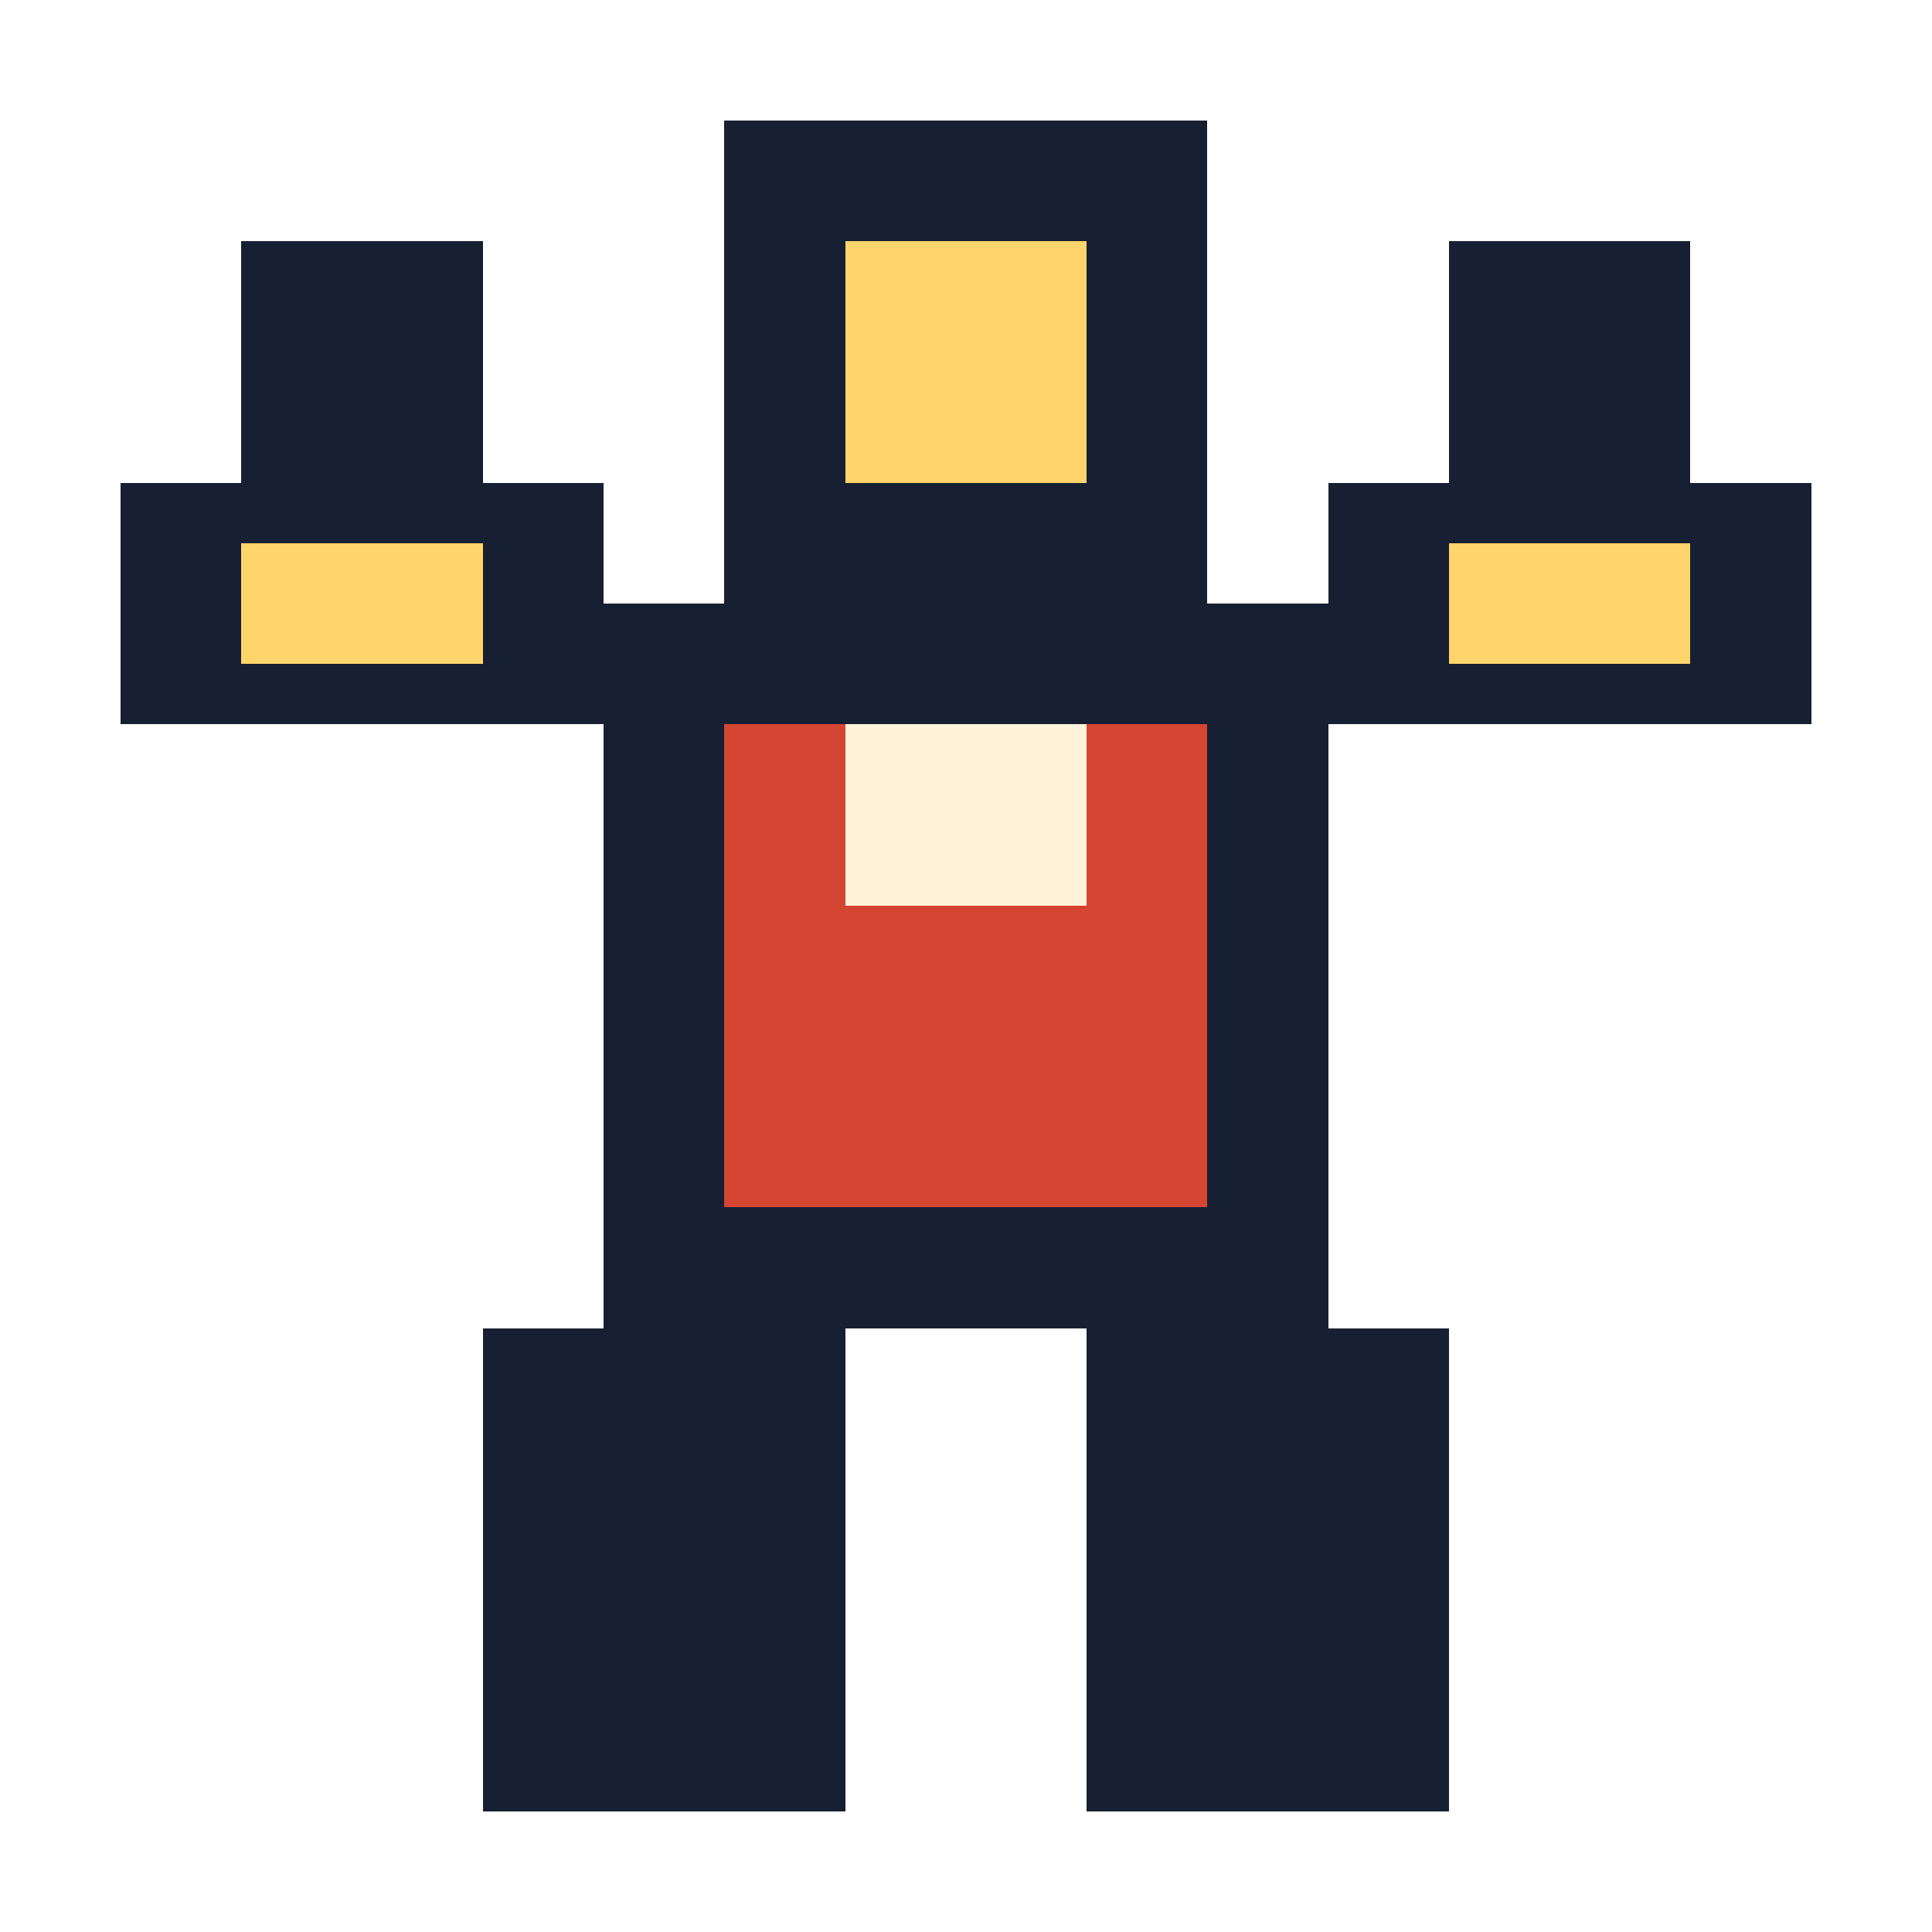
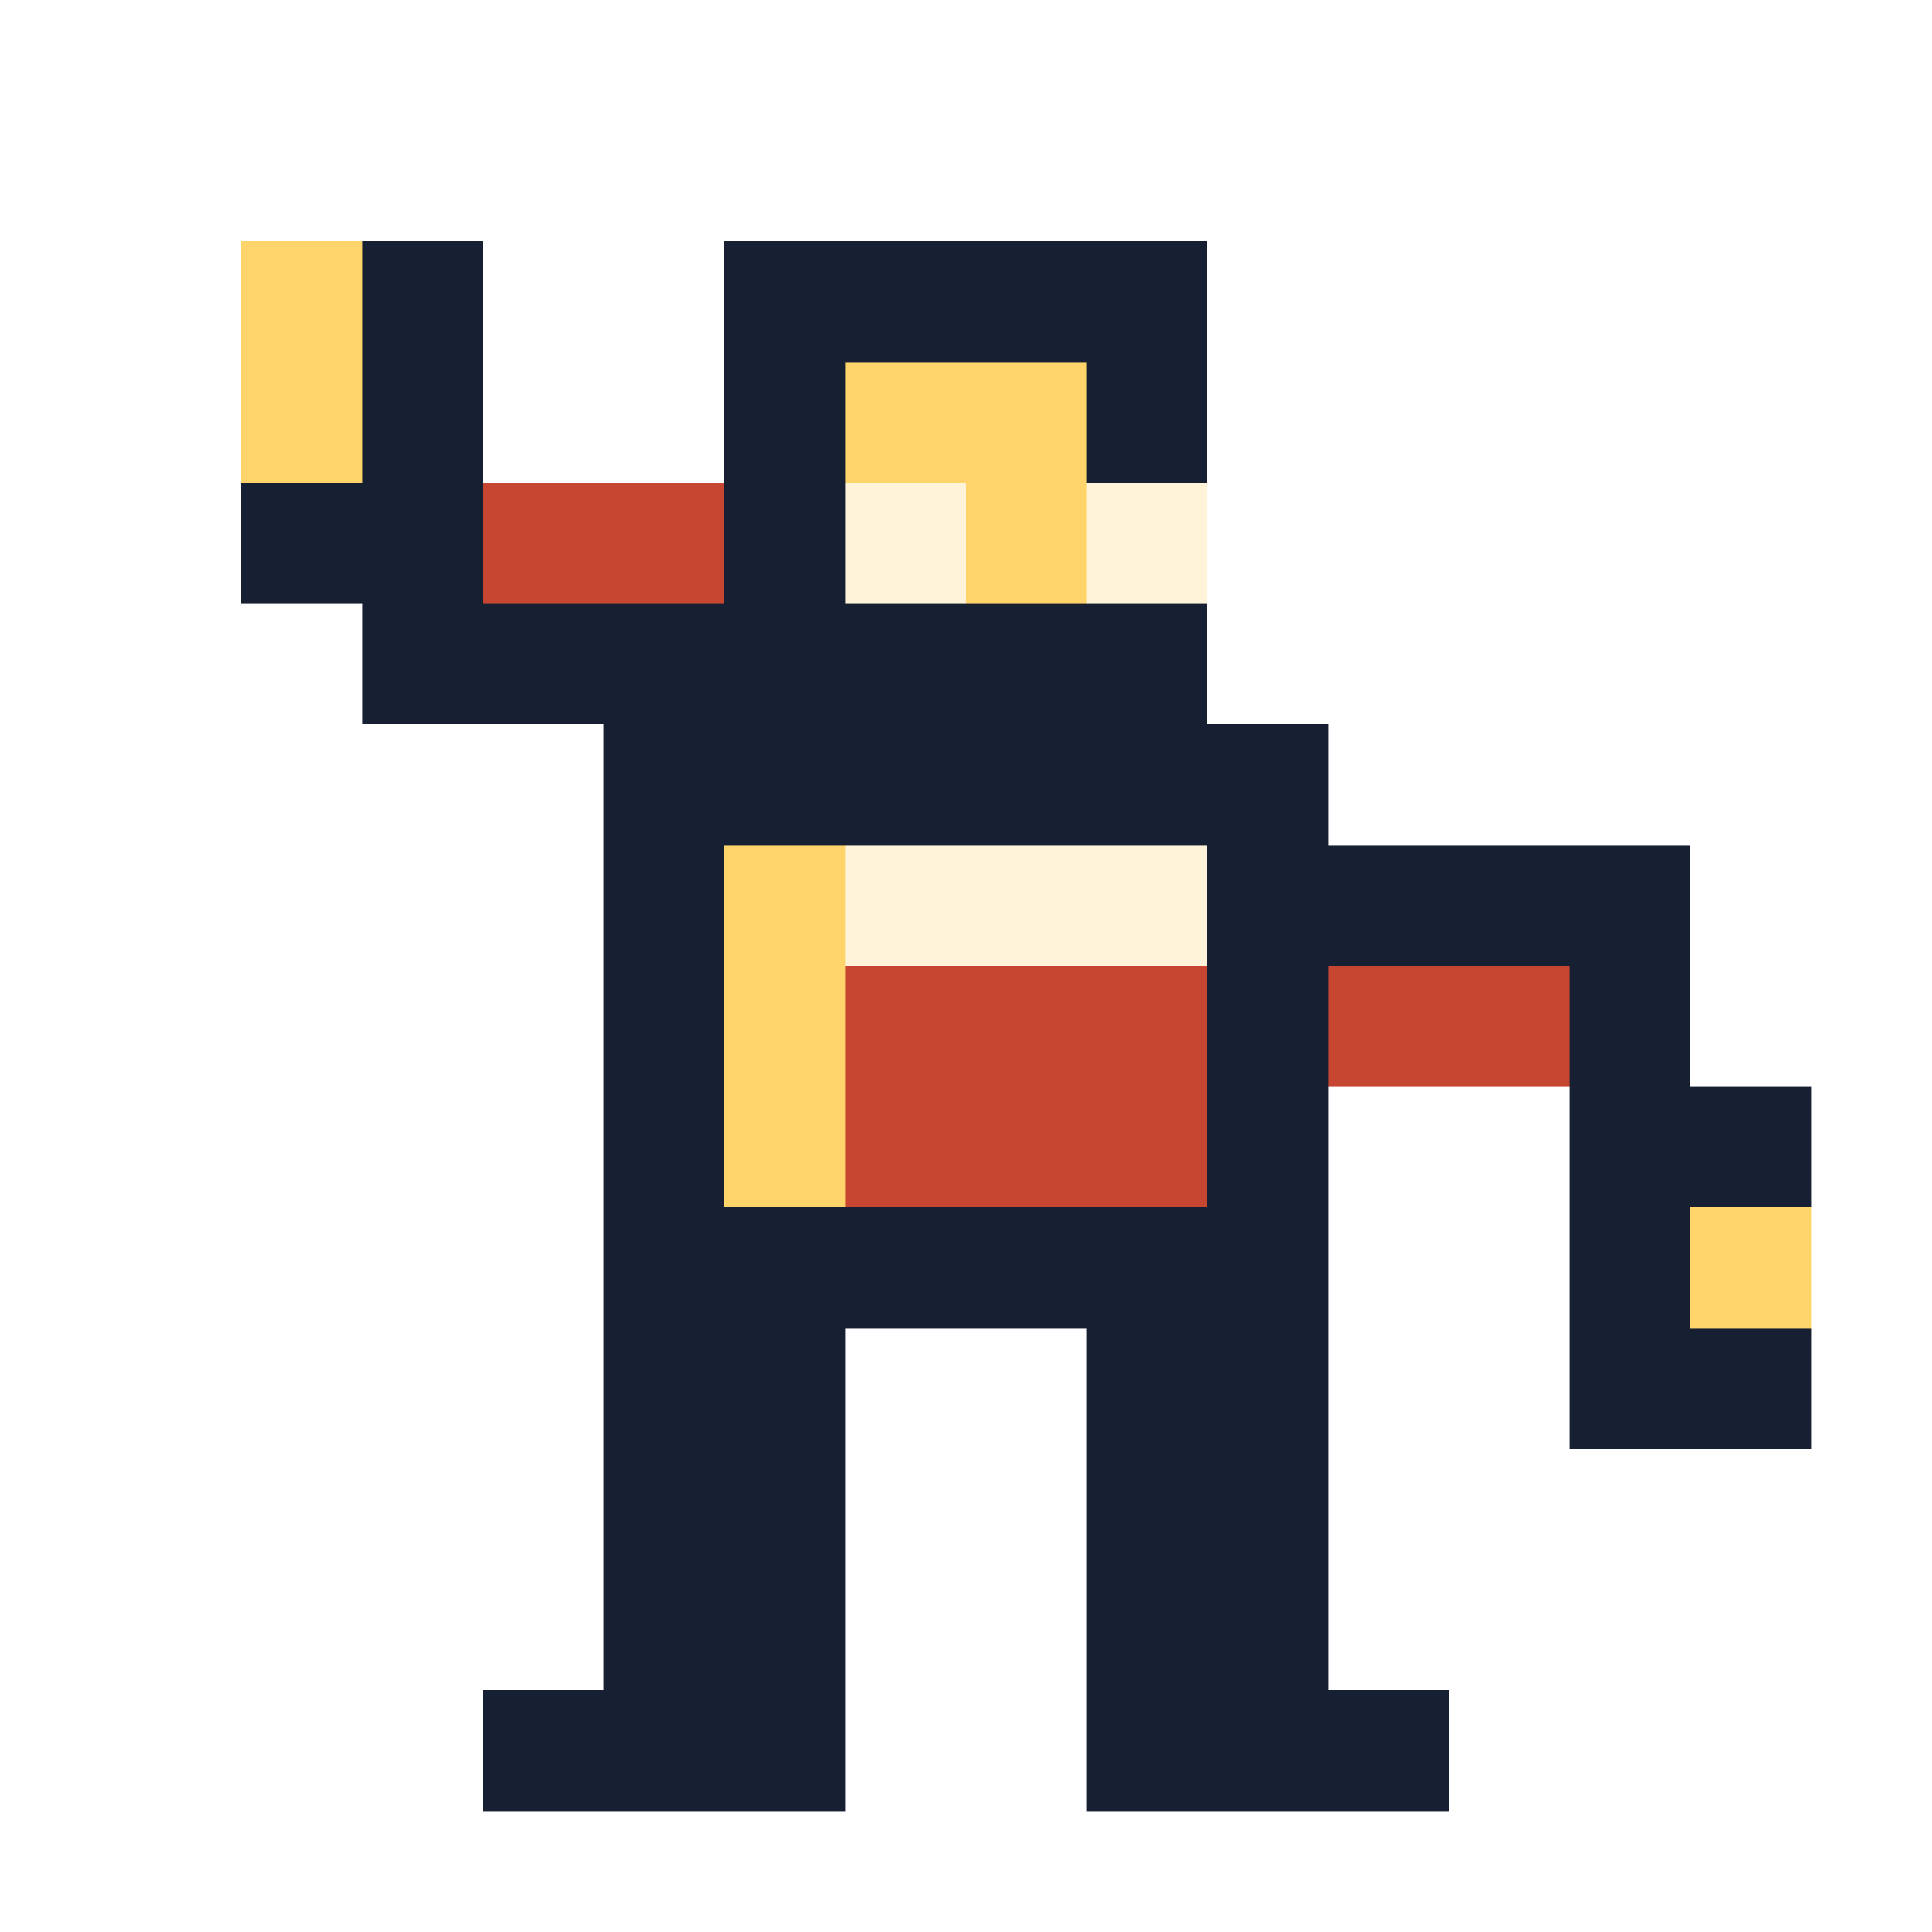
<svg xmlns="http://www.w3.org/2000/svg" viewBox="0 0 32 32" shape-rendering="crispEdges">
  <g fill="#172032">
-     <rect x="12" y="2" width="8" height="8" />
-     <rect x="10" y="10" width="12" height="12" />
-     <rect x="2" y="8" width="8" height="4" />
-     <rect x="22" y="8" width="8" height="4" />
-     <rect x="4" y="4" width="4" height="4" />
-     <rect x="24" y="4" width="4" height="4" />
-     <rect x="8" y="22" width="6" height="8" />
-     <rect x="18" y="22" width="6" height="8" />
+     <rect x="12" y="4" width="8" height="8" />
+     <rect x="10" y="12" width="12" height="10" />
+     <rect x="6" y="8" width="6" height="4" />
+     <rect x="4" y="4" width="4" height="6" />
+     <rect x="22" y="14" width="6" height="4" />
+     <rect x="26" y="18" width="4" height="6" />
+     <rect x="10" y="22" width="4" height="6" />
+     <rect x="18" y="22" width="4" height="6" />
+     <rect x="8" y="28" width="6" height="2" />
+     <rect x="18" y="28" width="6" height="2" />
  </g>
-   <rect x="14" y="4" width="4" height="4" fill="#ffd56b" />
-   <rect x="12" y="12" width="8" height="8" fill="#d44532" />
-   <rect x="14" y="12" width="4" height="3" fill="#fff4da" />
-   <rect x="4" y="9" width="4" height="2" fill="#ffd56b" />
-   <rect x="24" y="9" width="4" height="2" fill="#ffd56b" />
+   <g fill="#c74632">
+     <rect x="12" y="14" width="8" height="6" />
+     <rect x="8" y="8" width="4" height="2" />
+     <rect x="22" y="16" width="4" height="2" />
+   </g>
+   <g fill="#ffd56b">
+     <rect x="14" y="6" width="4" height="4" />
+     <rect x="4" y="4" width="2" height="4" />
+     <rect x="28" y="20" width="2" height="2" />
+     <rect x="12" y="14" width="2" height="6" />
+   </g>
+   <g fill="#fff4da">
+     <rect x="14" y="14" width="6" height="2" />
+     <rect x="14" y="8" width="2" height="2" />
+     <rect x="18" y="8" width="2" height="2" />
+   </g>
</svg>
